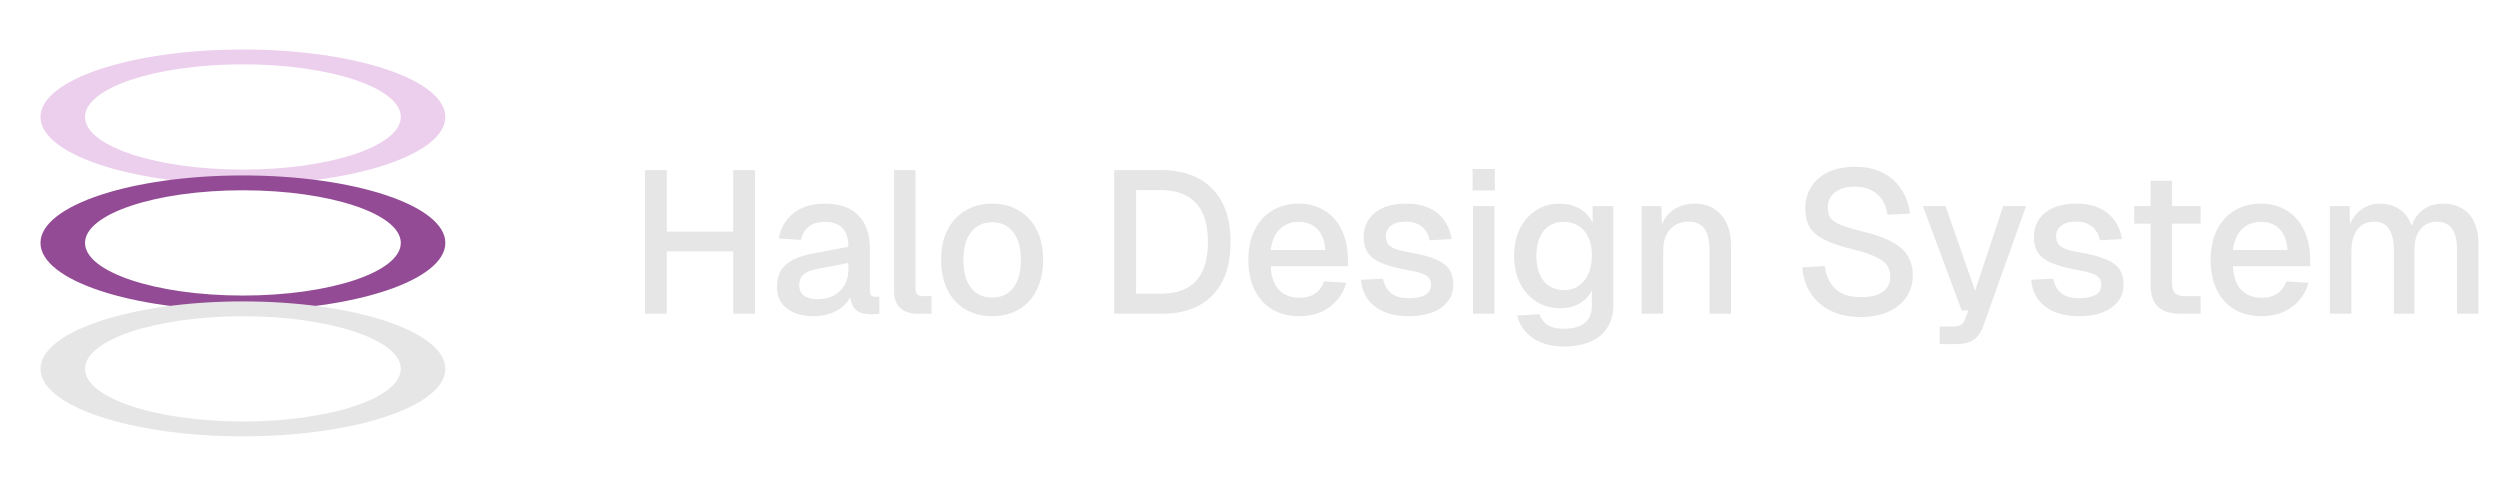
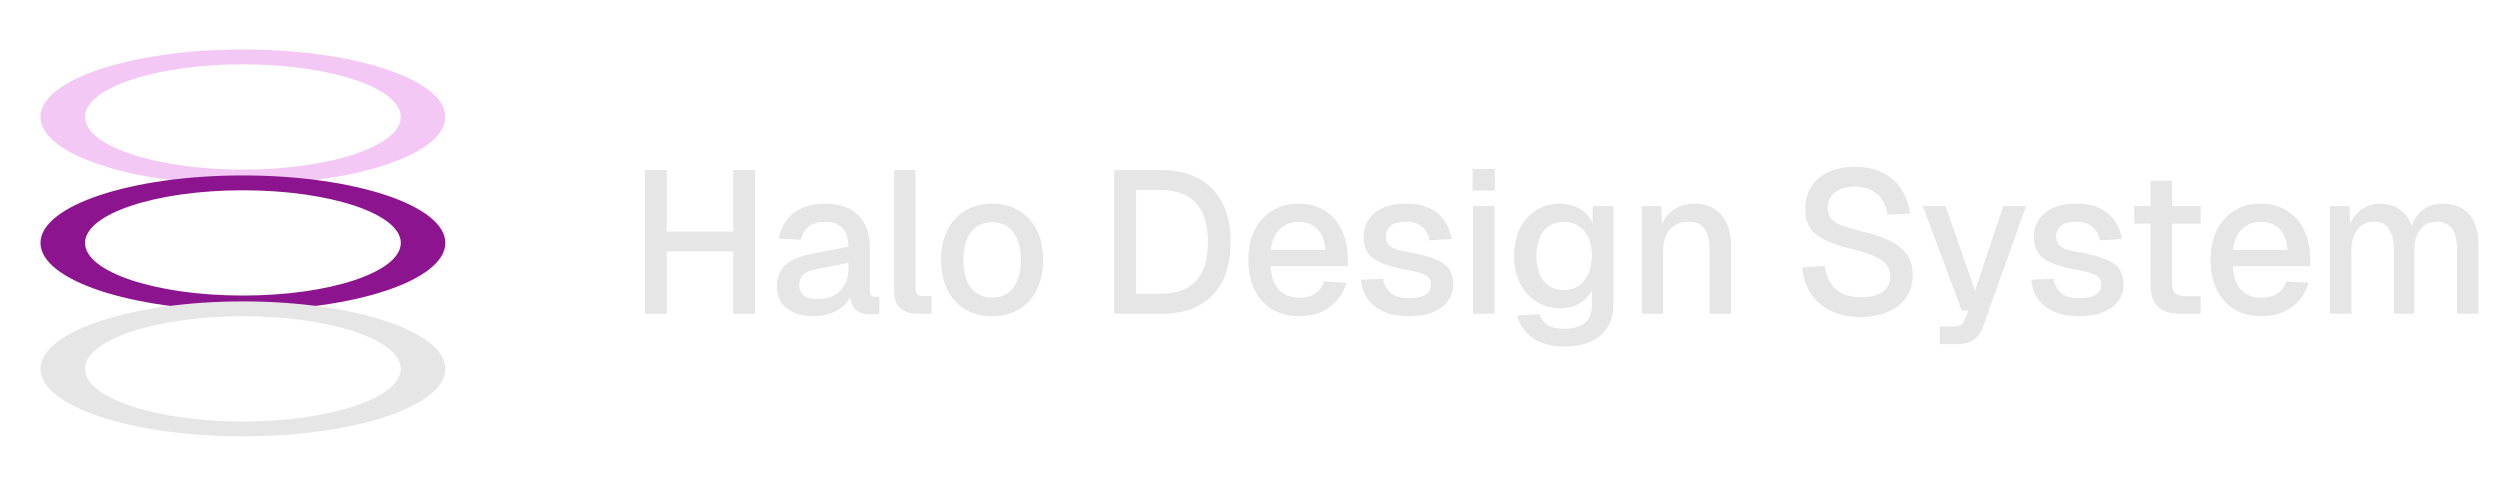
<svg xmlns="http://www.w3.org/2000/svg" width="247" height="48" viewBox="0 0 247 48" fill="none">
-   <path d="M44 11.556C44 15.238 35.046 18.222 24 18.222C12.954 18.222 4 15.238 4 11.556C4 7.874 12.954 4.889 24 4.889C35.046 4.889 44 7.874 44 11.556ZM8.4 11.556C8.4 14.427 15.384 16.756 24 16.756C32.616 16.756 39.6 14.427 39.6 11.556C39.6 8.684 32.616 6.356 24 6.356C15.384 6.356 8.4 8.684 8.4 11.556Z" fill="#ECCFED" />
-   <path d="M44 24C44 27.682 35.046 30.667 24 30.667C12.954 30.667 4 27.682 4 24C4 20.318 12.954 17.333 24 17.333C35.046 17.333 44 20.318 44 24ZM8.4 24C8.4 26.872 15.384 29.2 24 29.2C32.616 29.2 39.6 26.872 39.6 24C39.6 21.128 32.616 18.8 24 18.8C15.384 18.8 8.4 21.128 8.4 24Z" fill="#924B94" />
+   <path d="M44 11.556C44 15.238 35.046 18.222 24 18.222C12.954 18.222 4 15.238 4 11.556C4 7.874 12.954 4.889 24 4.889C35.046 4.889 44 7.874 44 11.556ZM8.4 11.556C8.4 14.427 15.384 16.756 24 16.756C32.616 16.756 39.6 14.427 39.6 11.556C39.6 8.684 32.616 6.356 24 6.356C15.384 6.356 8.4 8.684 8.4 11.556Z" fill="#F3C8F4" />
+   <path d="M44 24C44 27.682 35.046 30.667 24 30.667C12.954 30.667 4 27.682 4 24C4 20.318 12.954 17.333 24 17.333C35.046 17.333 44 20.318 44 24ZM8.4 24C8.4 26.872 15.384 29.2 24 29.2C32.616 29.2 39.6 26.872 39.6 24C39.6 21.128 32.616 18.8 24 18.8C15.384 18.8 8.4 21.128 8.4 24Z" fill="#8C148F" />
  <path d="M44 36.444C44 40.126 35.046 43.111 24 43.111C12.954 43.111 4 40.126 4 36.444C4 32.763 12.954 29.778 24 29.778C35.046 29.778 44 32.763 44 36.444ZM8.4 36.444C8.4 39.316 15.384 41.644 24 41.644C32.616 41.644 39.6 39.316 39.6 36.444C39.6 33.573 32.616 31.244 24 31.244C15.384 31.244 8.4 33.573 8.4 36.444Z" fill="#E6E6E6" />
  <path d="M63.72 31V16.8H65.88V23.64L64.84 22.88H73.48L72.44 23.64V16.8H74.6V31H72.44V24.08L73.48 24.84H64.84L65.88 24.08V31H63.72ZM80.401 31.24C79.294 31.24 78.408 30.987 77.741 30.48C77.088 29.973 76.761 29.26 76.761 28.34C76.761 27.42 77.034 26.707 77.581 26.2C78.141 25.68 79.001 25.307 80.161 25.08L83.821 24.38C83.821 23.553 83.628 22.94 83.241 22.54C82.854 22.127 82.281 21.92 81.521 21.92C80.841 21.92 80.308 22.073 79.921 22.38C79.534 22.673 79.268 23.113 79.121 23.7L76.941 23.56C77.141 22.493 77.634 21.653 78.421 21.04C79.221 20.427 80.254 20.12 81.521 20.12C82.961 20.12 84.054 20.507 84.801 21.28C85.561 22.04 85.941 23.113 85.941 24.5V28.64C85.941 28.893 85.981 29.073 86.061 29.18C86.154 29.273 86.301 29.32 86.501 29.32H86.881V31C86.814 31.013 86.708 31.027 86.561 31.04C86.414 31.053 86.261 31.06 86.101 31.06C85.648 31.06 85.254 30.987 84.921 30.84C84.601 30.693 84.361 30.453 84.201 30.12C84.041 29.773 83.961 29.313 83.961 28.74L84.181 28.84C84.074 29.307 83.841 29.72 83.481 30.08C83.134 30.44 82.688 30.727 82.141 30.94C81.608 31.14 81.028 31.24 80.401 31.24ZM80.741 29.56C81.381 29.56 81.928 29.44 82.381 29.2C82.834 28.947 83.188 28.6 83.441 28.16C83.694 27.72 83.821 27.22 83.821 26.66V25.98L80.701 26.58C80.061 26.7 79.608 26.893 79.341 27.16C79.088 27.413 78.961 27.74 78.961 28.14C78.961 28.593 79.114 28.947 79.421 29.2C79.741 29.44 80.181 29.56 80.741 29.56ZM90.654 31C89.961 31 89.401 30.82 88.974 30.46C88.548 30.1 88.334 29.527 88.334 28.74V16.8H90.454V28.54C90.454 28.78 90.514 28.96 90.634 29.08C90.768 29.2 90.954 29.26 91.194 29.26H92.034V31H90.654ZM98.022 31.24C97.009 31.24 96.122 31.013 95.362 30.56C94.602 30.107 94.016 29.46 93.602 28.62C93.189 27.78 92.982 26.8 92.982 25.68C92.982 24.547 93.189 23.567 93.602 22.74C94.016 21.913 94.602 21.273 95.362 20.82C96.122 20.353 97.009 20.12 98.022 20.12C99.035 20.12 99.922 20.353 100.682 20.82C101.442 21.273 102.029 21.913 102.442 22.74C102.856 23.567 103.062 24.547 103.062 25.68C103.062 26.8 102.856 27.78 102.442 28.62C102.029 29.46 101.442 30.107 100.682 30.56C99.922 31.013 99.035 31.24 98.022 31.24ZM98.022 29.4C98.929 29.4 99.629 29.073 100.122 28.42C100.616 27.753 100.862 26.84 100.862 25.68C100.862 24.52 100.616 23.613 100.122 22.96C99.629 22.293 98.929 21.96 98.022 21.96C97.129 21.96 96.429 22.293 95.922 22.96C95.429 23.613 95.182 24.52 95.182 25.68C95.182 26.84 95.429 27.753 95.922 28.42C96.429 29.073 97.129 29.4 98.022 29.4ZM110.083 31V16.8H114.643C116.87 16.8 118.583 17.42 119.783 18.66C120.983 19.887 121.583 21.64 121.583 23.92C121.583 26.187 120.99 27.933 119.803 29.16C118.63 30.387 116.95 31 114.763 31H110.083ZM112.243 29.02H114.643C116.217 29.02 117.39 28.6 118.163 27.76C118.95 26.907 119.343 25.627 119.343 23.92C119.343 22.187 118.95 20.9 118.163 20.06C117.39 19.207 116.217 18.78 114.643 18.78H112.243V29.02ZM128.379 31.24C127.339 31.24 126.439 31.013 125.679 30.56C124.933 30.107 124.353 29.46 123.939 28.62C123.539 27.78 123.339 26.8 123.339 25.68C123.339 24.56 123.539 23.587 123.939 22.76C124.353 21.92 124.933 21.273 125.679 20.82C126.426 20.353 127.306 20.12 128.319 20.12C129.279 20.12 130.126 20.347 130.859 20.8C131.593 21.24 132.159 21.88 132.559 22.72C132.973 23.56 133.179 24.573 133.179 25.76V26.3H125.539C125.593 27.34 125.866 28.12 126.359 28.64C126.866 29.16 127.546 29.42 128.399 29.42C129.026 29.42 129.546 29.273 129.959 28.98C130.373 28.687 130.659 28.293 130.819 27.8L133.019 27.94C132.739 28.927 132.186 29.727 131.359 30.34C130.546 30.94 129.553 31.24 128.379 31.24ZM125.539 24.7H130.939C130.873 23.753 130.599 23.053 130.119 22.6C129.653 22.147 129.053 21.92 128.319 21.92C127.559 21.92 126.933 22.16 126.439 22.64C125.959 23.107 125.659 23.793 125.539 24.7ZM139.227 31.24C138.227 31.24 137.381 31.087 136.687 30.78C136.007 30.473 135.481 30.053 135.107 29.52C134.734 28.973 134.521 28.347 134.467 27.64L136.647 27.54C136.754 28.127 137.007 28.593 137.407 28.94C137.807 29.287 138.414 29.46 139.227 29.46C139.894 29.46 140.421 29.353 140.807 29.14C141.194 28.927 141.387 28.587 141.387 28.12C141.387 27.867 141.321 27.653 141.187 27.48C141.067 27.293 140.827 27.14 140.467 27.02C140.107 26.887 139.574 26.76 138.867 26.64C137.814 26.44 136.987 26.207 136.387 25.94C135.787 25.673 135.361 25.333 135.107 24.92C134.854 24.507 134.727 24.007 134.727 23.42C134.727 22.447 135.087 21.653 135.807 21.04C136.541 20.427 137.594 20.12 138.967 20.12C139.887 20.12 140.661 20.28 141.287 20.6C141.914 20.907 142.401 21.327 142.747 21.86C143.107 22.38 143.334 22.967 143.427 23.62L141.247 23.74C141.181 23.367 141.047 23.047 140.847 22.78C140.661 22.5 140.407 22.287 140.087 22.14C139.767 21.98 139.387 21.9 138.947 21.9C138.267 21.9 137.761 22.033 137.427 22.3C137.094 22.567 136.927 22.913 136.927 23.34C136.927 23.66 137.001 23.92 137.147 24.12C137.307 24.32 137.561 24.487 137.907 24.62C138.254 24.74 138.714 24.847 139.287 24.94C140.394 25.127 141.261 25.36 141.887 25.64C142.514 25.907 142.954 26.24 143.207 26.64C143.461 27.04 143.587 27.527 143.587 28.1C143.587 28.767 143.401 29.333 143.027 29.8C142.654 30.267 142.141 30.627 141.487 30.88C140.834 31.12 140.081 31.24 139.227 31.24ZM145.533 31V20.36H147.653V31H145.533ZM145.493 18.82V16.7H147.693V18.82H145.493ZM154.535 34.24C153.695 34.24 152.955 34.113 152.315 33.86C151.675 33.607 151.148 33.247 150.735 32.78C150.321 32.327 150.041 31.793 149.895 31.18L152.095 31.04C152.241 31.48 152.495 31.827 152.855 32.08C153.228 32.347 153.788 32.48 154.535 32.48C155.415 32.48 156.088 32.293 156.555 31.92C157.035 31.547 157.275 30.98 157.275 30.22V28.68C157.021 29.227 156.615 29.66 156.055 29.98C155.495 30.3 154.868 30.46 154.175 30.46C153.281 30.46 152.488 30.24 151.795 29.8C151.101 29.36 150.561 28.753 150.175 27.98C149.788 27.207 149.595 26.313 149.595 25.3C149.595 24.273 149.781 23.373 150.155 22.6C150.541 21.827 151.075 21.22 151.755 20.78C152.448 20.34 153.228 20.12 154.095 20.12C154.855 20.12 155.521 20.293 156.095 20.64C156.681 20.987 157.101 21.453 157.355 22.04V20.36H159.395V30.16C159.395 31.04 159.195 31.78 158.795 32.38C158.408 32.993 157.848 33.453 157.115 33.76C156.395 34.08 155.535 34.24 154.535 34.24ZM154.515 28.66C155.341 28.66 156.001 28.36 156.495 27.76C157.001 27.16 157.261 26.333 157.275 25.28C157.288 24.587 157.181 23.993 156.955 23.5C156.728 22.993 156.401 22.607 155.975 22.34C155.561 22.06 155.075 21.92 154.515 21.92C153.648 21.92 152.975 22.227 152.495 22.84C152.028 23.44 151.795 24.253 151.795 25.28C151.795 26.32 152.035 27.147 152.515 27.76C153.008 28.36 153.675 28.66 154.515 28.66ZM162.203 31V20.36H164.143L164.223 23.2L163.963 23.06C164.083 22.367 164.31 21.807 164.643 21.38C164.976 20.953 165.383 20.64 165.863 20.44C166.343 20.227 166.863 20.12 167.423 20.12C168.223 20.12 168.883 20.3 169.403 20.66C169.936 21.007 170.336 21.487 170.603 22.1C170.883 22.7 171.023 23.387 171.023 24.16V31H168.903V24.8C168.903 24.173 168.836 23.647 168.703 23.22C168.57 22.793 168.35 22.467 168.043 22.24C167.736 22.013 167.336 21.9 166.843 21.9C166.096 21.9 165.49 22.147 165.023 22.64C164.556 23.133 164.323 23.853 164.323 24.8V31H162.203ZM183.823 31.32C182.689 31.32 181.703 31.113 180.863 30.7C180.036 30.287 179.383 29.713 178.903 28.98C178.423 28.247 178.143 27.393 178.063 26.42L180.283 26.28C180.376 26.947 180.569 27.513 180.863 27.98C181.156 28.433 181.549 28.78 182.043 29.02C182.549 29.247 183.156 29.36 183.863 29.36C184.476 29.36 184.996 29.287 185.423 29.14C185.863 28.98 186.196 28.747 186.423 28.44C186.649 28.133 186.763 27.76 186.763 27.32C186.763 26.92 186.663 26.567 186.463 26.26C186.276 25.94 185.909 25.653 185.363 25.4C184.829 25.133 184.043 24.873 183.003 24.62C181.869 24.34 180.963 24.033 180.283 23.7C179.603 23.367 179.109 22.953 178.803 22.46C178.509 21.953 178.363 21.333 178.363 20.6C178.363 19.787 178.556 19.073 178.943 18.46C179.343 17.833 179.909 17.347 180.643 17C181.376 16.653 182.256 16.48 183.283 16.48C184.363 16.48 185.283 16.68 186.043 17.08C186.816 17.48 187.423 18.027 187.863 18.72C188.316 19.413 188.596 20.207 188.703 21.1L186.483 21.22C186.416 20.673 186.249 20.193 185.983 19.78C185.716 19.353 185.356 19.027 184.903 18.8C184.449 18.56 183.896 18.44 183.243 18.44C182.416 18.44 181.763 18.633 181.283 19.02C180.816 19.393 180.583 19.893 180.583 20.52C180.583 20.92 180.676 21.26 180.863 21.54C181.063 21.807 181.409 22.04 181.903 22.24C182.409 22.44 183.123 22.653 184.043 22.88C185.269 23.16 186.243 23.507 186.963 23.92C187.696 24.32 188.216 24.793 188.523 25.34C188.829 25.887 188.983 26.507 188.983 27.2C188.983 28.04 188.763 28.773 188.323 29.4C187.896 30.013 187.296 30.487 186.523 30.82C185.749 31.153 184.849 31.32 183.823 31.32ZM191.637 34V32.26H192.937C193.297 32.26 193.563 32.207 193.737 32.1C193.91 31.993 194.043 31.813 194.137 31.56L194.477 30.68H193.817L189.977 20.36H192.217L195.137 28.72L197.917 20.36H200.177L195.937 32.24C195.723 32.853 195.403 33.3 194.977 33.58C194.563 33.86 193.983 34 193.237 34H191.637ZM205.445 31.24C204.445 31.24 203.598 31.087 202.905 30.78C202.225 30.473 201.698 30.053 201.325 29.52C200.951 28.973 200.738 28.347 200.685 27.64L202.865 27.54C202.971 28.127 203.225 28.593 203.625 28.94C204.025 29.287 204.631 29.46 205.445 29.46C206.111 29.46 206.638 29.353 207.025 29.14C207.411 28.927 207.605 28.587 207.605 28.12C207.605 27.867 207.538 27.653 207.405 27.48C207.285 27.293 207.045 27.14 206.685 27.02C206.325 26.887 205.791 26.76 205.085 26.64C204.031 26.44 203.205 26.207 202.605 25.94C202.005 25.673 201.578 25.333 201.325 24.92C201.071 24.507 200.945 24.007 200.945 23.42C200.945 22.447 201.305 21.653 202.025 21.04C202.758 20.427 203.811 20.12 205.185 20.12C206.105 20.12 206.878 20.28 207.505 20.6C208.131 20.907 208.618 21.327 208.965 21.86C209.325 22.38 209.551 22.967 209.645 23.62L207.465 23.74C207.398 23.367 207.265 23.047 207.065 22.78C206.878 22.5 206.625 22.287 206.305 22.14C205.985 21.98 205.605 21.9 205.165 21.9C204.485 21.9 203.978 22.033 203.645 22.3C203.311 22.567 203.145 22.913 203.145 23.34C203.145 23.66 203.218 23.92 203.365 24.12C203.525 24.32 203.778 24.487 204.125 24.62C204.471 24.74 204.931 24.847 205.505 24.94C206.611 25.127 207.478 25.36 208.105 25.64C208.731 25.907 209.171 26.24 209.425 26.64C209.678 27.04 209.805 27.527 209.805 28.1C209.805 28.767 209.618 29.333 209.245 29.8C208.871 30.267 208.358 30.627 207.705 30.88C207.051 31.12 206.298 31.24 205.445 31.24ZM215.439 31C214.426 31 213.679 30.767 213.199 30.3C212.719 29.833 212.479 29.107 212.479 28.12V17.86H214.599V27.96C214.599 28.453 214.706 28.793 214.919 28.98C215.133 29.167 215.459 29.26 215.899 29.26H217.419V31H215.439ZM210.859 22.1V20.36H217.419V22.1H210.859ZM223.45 31.24C222.41 31.24 221.51 31.013 220.75 30.56C220.003 30.107 219.423 29.46 219.01 28.62C218.61 27.78 218.41 26.8 218.41 25.68C218.41 24.56 218.61 23.587 219.01 22.76C219.423 21.92 220.003 21.273 220.75 20.82C221.496 20.353 222.376 20.12 223.39 20.12C224.35 20.12 225.196 20.347 225.93 20.8C226.663 21.24 227.23 21.88 227.63 22.72C228.043 23.56 228.25 24.573 228.25 25.76V26.3H220.61C220.663 27.34 220.936 28.12 221.43 28.64C221.936 29.16 222.616 29.42 223.47 29.42C224.096 29.42 224.616 29.273 225.03 28.98C225.443 28.687 225.73 28.293 225.89 27.8L228.09 27.94C227.81 28.927 227.256 29.727 226.43 30.34C225.616 30.94 224.623 31.24 223.45 31.24ZM220.61 24.7H226.01C225.943 23.753 225.67 23.053 225.19 22.6C224.723 22.147 224.123 21.92 223.39 21.92C222.63 21.92 222.003 22.16 221.51 22.64C221.03 23.107 220.73 23.793 220.61 24.7ZM230.198 31V20.36H232.138L232.198 23L231.958 22.92C232.078 22.333 232.284 21.833 232.578 21.42C232.884 21.007 233.258 20.687 233.698 20.46C234.138 20.233 234.618 20.12 235.138 20.12C236.044 20.12 236.784 20.38 237.358 20.9C237.931 21.407 238.291 22.107 238.438 23H238.098C238.218 22.373 238.418 21.853 238.698 21.44C238.991 21.013 239.364 20.687 239.818 20.46C240.271 20.233 240.784 20.12 241.358 20.12C242.104 20.12 242.738 20.28 243.258 20.6C243.791 20.907 244.191 21.36 244.458 21.96C244.738 22.56 244.878 23.293 244.878 24.16V31H242.758V24.68C242.758 23.76 242.591 23.067 242.258 22.6C241.924 22.133 241.418 21.9 240.738 21.9C240.298 21.9 239.911 22.013 239.578 22.24C239.244 22.467 238.984 22.793 238.798 23.22C238.624 23.647 238.538 24.16 238.538 24.76V31H236.518V24.76C236.518 23.853 236.364 23.153 236.058 22.66C235.764 22.153 235.258 21.9 234.538 21.9C234.084 21.9 233.691 22.013 233.358 22.24C233.038 22.467 232.784 22.8 232.598 23.24C232.411 23.667 232.318 24.173 232.318 24.76V31H230.198Z" fill="#E6E6E6" />
</svg>
